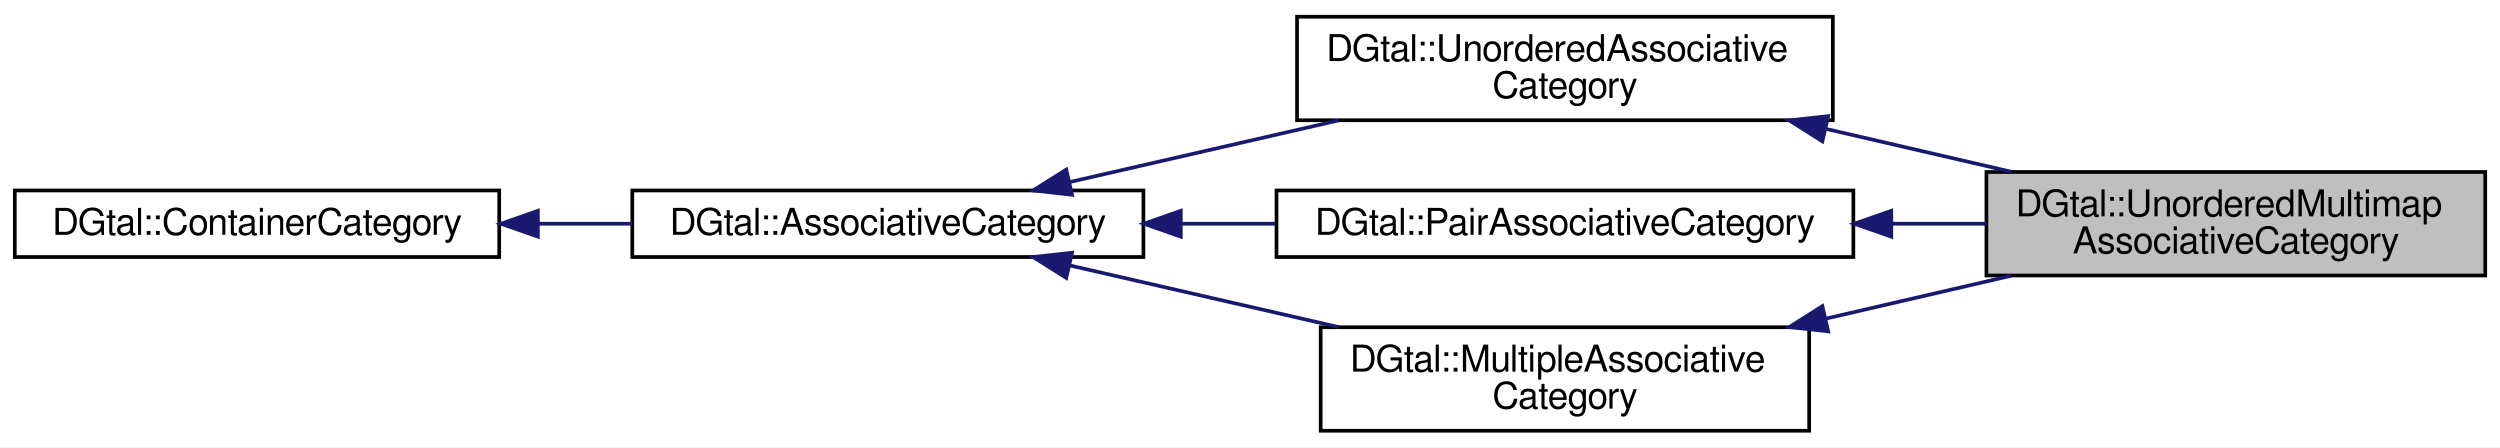
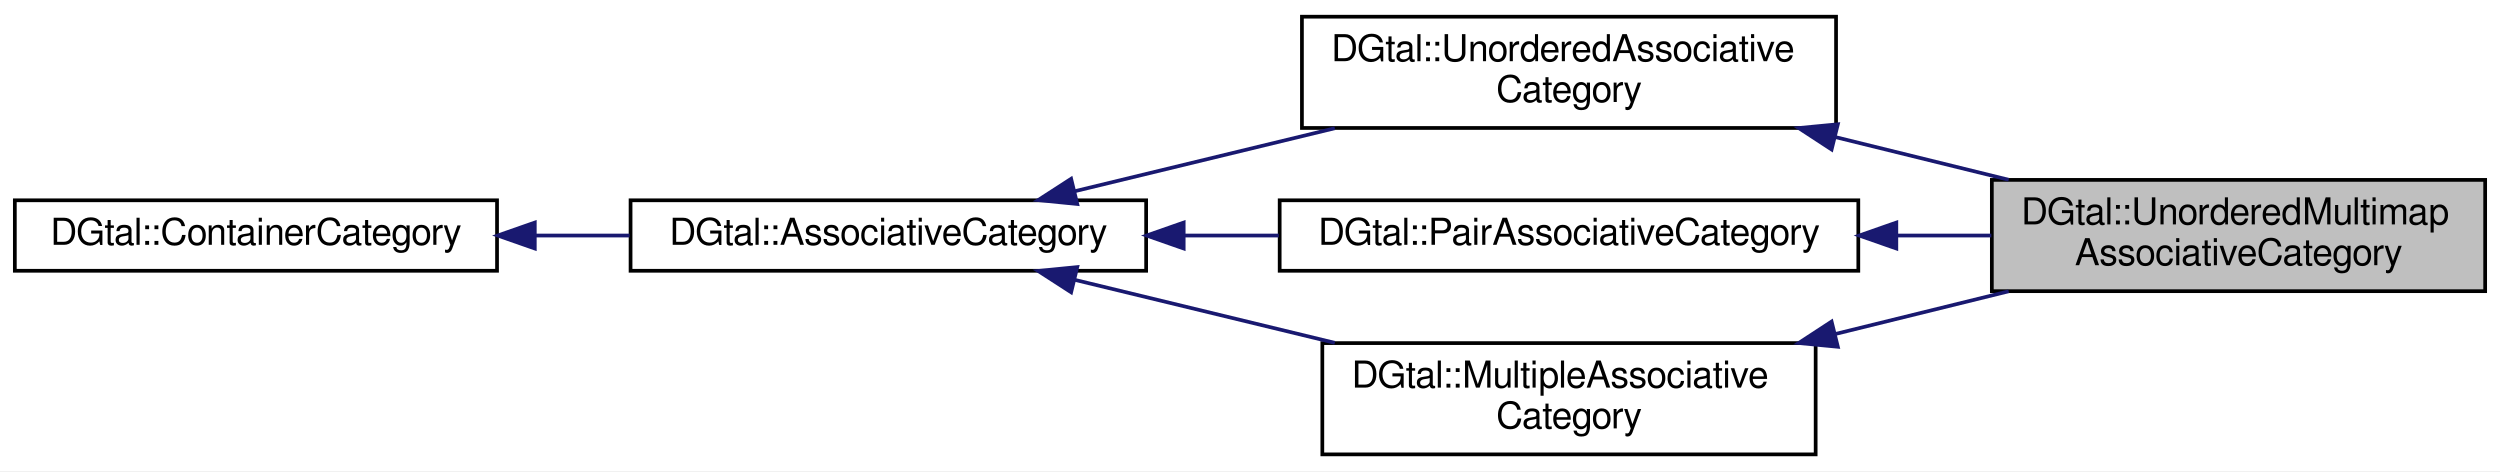
- <svg xmlns="http://www.w3.org/2000/svg" xmlns:xlink="http://www.w3.org/1999/xlink" width="676pt" height="121pt" viewBox="0.00 0.00 676.31 121.00">
-   <g id="graph0" class="graph" transform="scale(1 1) rotate(0) translate(4 117)">
-     <polygon fill="#ffffff" stroke="transparent" points="-4,4 -4,-117 672.313,-117 672.313,4 -4,4" />
+ <svg xmlns="http://www.w3.org/2000/svg" xmlns:xlink="http://www.w3.org/1999/xlink" width="674pt" height="127pt" viewBox="0.00 0.00 674.00 127.00">
+   <g id="graph0" class="graph" transform="scale(1 1) rotate(0) translate(4 123)">
+     <polygon fill="white" stroke="transparent" points="-4,4 -4,-123 670,-123 670,4 -4,4" />
    <g id="node1" class="node">
      <g id="a_node1">
        <a xlink:title=" ">
-           <polygon fill="#bfbfbf" stroke="#000000" points="533.378,-42.5 533.378,-70.5 668.313,-70.5 668.313,-42.5 533.378,-42.5" />
-           <text text-anchor="start" x="541.378" y="-58.5" font-family="FreeSans" font-size="10.00" fill="#000000">DGtal::UnorderedMultimap</text>
-           <text text-anchor="middle" x="600.846" y="-48.5" font-family="FreeSans" font-size="10.00" fill="#000000">AssociativeCategory</text>
+           <polygon fill="#bfbfbf" stroke="black" points="533,-44.5 533,-74.5 666,-74.5 666,-44.5 533,-44.5" />
+           <text text-anchor="start" x="541" y="-62.5" font-family="FreeSans" font-size="10.00">DGtal::UnorderedMultimap</text>
+           <text text-anchor="middle" x="599.5" y="-51.5" font-family="FreeSans" font-size="10.00">AssociativeCategory</text>
        </a>
      </g>
    </g>
    <g id="node2" class="node">
      <g id="a_node2">
        <a xlink:href="structDGtal_1_1UnorderedAssociativeCategory.html" target="_top" xlink:title=" ">
-           <polygon fill="#ffffff" stroke="#000000" points="346.878,-84.5 346.878,-112.5 491.824,-112.5 491.824,-84.5 346.878,-84.5" />
-           <text text-anchor="start" x="354.878" y="-100.5" font-family="FreeSans" font-size="10.00" fill="#000000">DGtal::UnorderedAssociative</text>
-           <text text-anchor="middle" x="419.351" y="-90.5" font-family="FreeSans" font-size="10.00" fill="#000000">Category</text>
+           <polygon fill="white" stroke="black" points="347,-88.5 347,-118.5 491,-118.5 491,-88.5 347,-88.5" />
+           <text text-anchor="start" x="355" y="-106.5" font-family="FreeSans" font-size="10.00">DGtal::UnorderedAssociative</text>
+           <text text-anchor="middle" x="419" y="-95.5" font-family="FreeSans" font-size="10.00">Category</text>
        </a>
      </g>
    </g>
    <g id="edge1" class="edge">
-       <path fill="none" stroke="#191970" d="M490.19,-82.107C506.719,-78.282 524.175,-74.243 540.216,-70.531" />
-       <polygon fill="#191970" stroke="#191970" points="488.992,-78.792 480.038,-84.456 490.57,-85.612 488.992,-78.792" />
+       <path fill="none" stroke="midnightblue" d="M490.94,-86.01C506.36,-82.21 522.54,-78.22 537.54,-74.53" />
+       <polygon fill="midnightblue" stroke="midnightblue" points="489.8,-82.69 480.93,-88.48 491.48,-89.49 489.8,-82.69" />
    </g>
    <g id="node3" class="node">
      <g id="a_node3">
        <a xlink:href="structDGtal_1_1AssociativeCategory.html" target="_top" xlink:title=" ">
-           <polygon fill="#ffffff" stroke="#000000" points="167.054,-47.5 167.054,-65.5 305.324,-65.5 305.324,-47.5 167.054,-47.5" />
-           <text text-anchor="middle" x="236.189" y="-53.5" font-family="FreeSans" font-size="10.00" fill="#000000">DGtal::AssociativeCategory</text>
+           <polygon fill="white" stroke="black" points="166,-50 166,-69 305,-69 305,-50 166,-50" />
+           <text text-anchor="middle" x="235.5" y="-57" font-family="FreeSans" font-size="10.00">DGtal::AssociativeCategory</text>
        </a>
      </g>
    </g>
    <g id="edge2" class="edge">
-       <path fill="none" stroke="#191970" d="M285.43,-67.791C307.801,-72.921 334.494,-79.042 358.141,-84.464" />
-       <polygon fill="#191970" stroke="#191970" points="286.011,-64.334 275.482,-65.51 284.447,-71.157 286.011,-64.334" />
+       <path fill="none" stroke="midnightblue" d="M285.81,-71.46C307.41,-76.69 332.98,-82.89 355.86,-88.43" />
+       <polygon fill="midnightblue" stroke="midnightblue" points="286.43,-68 275.88,-69.05 284.78,-74.8 286.43,-68" />
    </g>
    <g id="node5" class="node">
      <g id="a_node5">
        <a xlink:href="structDGtal_1_1PairAssociativeCategory.html" target="_top" xlink:title=" ">
-           <polygon fill="#ffffff" stroke="#000000" points="341.324,-47.5 341.324,-65.5 497.378,-65.5 497.378,-47.5 341.324,-47.5" />
-           <text text-anchor="middle" x="419.351" y="-53.5" font-family="FreeSans" font-size="10.00" fill="#000000">DGtal::PairAssociativeCategory</text>
+           <polygon fill="white" stroke="black" points="341,-50 341,-69 497,-69 497,-50 341,-50" />
+           <text text-anchor="middle" x="419" y="-57" font-family="FreeSans" font-size="10.00">DGtal::PairAssociativeCategory</text>
        </a>
      </g>
    </g>
    <g id="edge5" class="edge">
-       <path fill="none" stroke="#191970" d="M315.647,-56.5C324.091,-56.5 332.676,-56.5 341.107,-56.5" />
-       <polygon fill="#191970" stroke="#191970" points="315.435,-53 305.435,-56.5 315.435,-60 315.435,-53" />
+       <path fill="none" stroke="midnightblue" d="M315.33,-59.5C323.77,-59.5 332.35,-59.5 340.77,-59.5" />
+       <polygon fill="midnightblue" stroke="midnightblue" points="315.12,-56 305.12,-59.5 315.12,-63 315.12,-56" />
    </g>
    <g id="node6" class="node">
      <g id="a_node6">
        <a xlink:href="structDGtal_1_1MultipleAssociativeCategory.html" target="_top" xlink:title=" ">
-           <polygon fill="#ffffff" stroke="#000000" points="353.275,-.5 353.275,-28.5 485.427,-28.5 485.427,-.5 353.275,-.5" />
-           <text text-anchor="start" x="361.275" y="-16.5" font-family="FreeSans" font-size="10.00" fill="#000000">DGtal::MultipleAssociative</text>
-           <text text-anchor="middle" x="419.351" y="-6.5" font-family="FreeSans" font-size="10.00" fill="#000000">Category</text>
+           <polygon fill="white" stroke="black" points="352.5,-0.5 352.5,-30.5 485.5,-30.5 485.5,-0.5 352.5,-0.5" />
+           <text text-anchor="start" x="360.5" y="-18.5" font-family="FreeSans" font-size="10.00">DGtal::MultipleAssociative</text>
+           <text text-anchor="middle" x="419" y="-7.5" font-family="FreeSans" font-size="10.00">Category</text>
        </a>
      </g>
    </g>
    <g id="edge7" class="edge">
-       <path fill="none" stroke="#191970" d="M285.43,-45.209C307.801,-40.079 334.494,-33.958 358.141,-28.536" />
-       <polygon fill="#191970" stroke="#191970" points="284.447,-41.843 275.482,-47.49 286.011,-48.666 284.447,-41.843" />
+       <path fill="none" stroke="midnightblue" d="M285.81,-47.54C307.41,-42.31 332.98,-36.11 355.86,-30.57" />
+       <polygon fill="midnightblue" stroke="midnightblue" points="284.78,-44.2 275.88,-49.95 286.43,-51 284.78,-44.2" />
    </g>
    <g id="node4" class="node">
      <g id="a_node4">
        <a xlink:href="structDGtal_1_1ContainerCategory.html" target="_top" xlink:title=" ">
-           <polygon fill="#ffffff" stroke="#000000" points="0,-47.5 0,-65.5 131.054,-65.5 131.054,-47.5 0,-47.5" />
-           <text text-anchor="middle" x="65.527" y="-53.5" font-family="FreeSans" font-size="10.00" fill="#000000">DGtal::ContainerCategory</text>
+           <polygon fill="white" stroke="black" points="0,-50 0,-69 130,-69 130,-50 0,-50" />
+           <text text-anchor="middle" x="65" y="-57" font-family="FreeSans" font-size="10.00">DGtal::ContainerCategory</text>
        </a>
      </g>
    </g>
    <g id="edge3" class="edge">
-       <path fill="none" stroke="#191970" d="M141.7,-56.5C150.122,-56.5 158.664,-56.5 166.993,-56.5" />
-       <polygon fill="#191970" stroke="#191970" points="141.509,-53 131.509,-56.5 141.509,-60 141.509,-53" />
+       <path fill="none" stroke="midnightblue" d="M140.38,-59.5C148.81,-59.5 157.37,-59.5 165.73,-59.5" />
+       <polygon fill="midnightblue" stroke="midnightblue" points="140.18,-56 130.18,-59.5 140.18,-63 140.18,-56" />
    </g>
    <g id="edge4" class="edge">
-       <path fill="none" stroke="#191970" d="M507.726,-56.5C516.347,-56.5 524.996,-56.5 533.363,-56.5" />
-       <polygon fill="#191970" stroke="#191970" points="507.638,-53 497.638,-56.5 507.638,-60 507.638,-53" />
+       <path fill="none" stroke="midnightblue" d="M507.32,-59.5C515.92,-59.5 524.55,-59.5 532.87,-59.5" />
+       <polygon fill="midnightblue" stroke="midnightblue" points="507.25,-56 497.25,-59.5 507.25,-63 507.25,-56" />
    </g>
    <g id="edge6" class="edge">
-       <path fill="none" stroke="#191970" d="M490.19,-30.893C506.719,-34.718 524.175,-38.758 540.216,-42.469" />
-       <polygon fill="#191970" stroke="#191970" points="490.57,-27.389 480.038,-28.544 488.992,-34.208 490.57,-27.389" />
+       <path fill="none" stroke="midnightblue" d="M490.94,-32.99C506.36,-36.79 522.54,-40.78 537.54,-44.47" />
+       <polygon fill="midnightblue" stroke="midnightblue" points="491.48,-29.51 480.93,-30.52 489.8,-36.31 491.48,-29.51" />
    </g>
  </g>
</svg>
